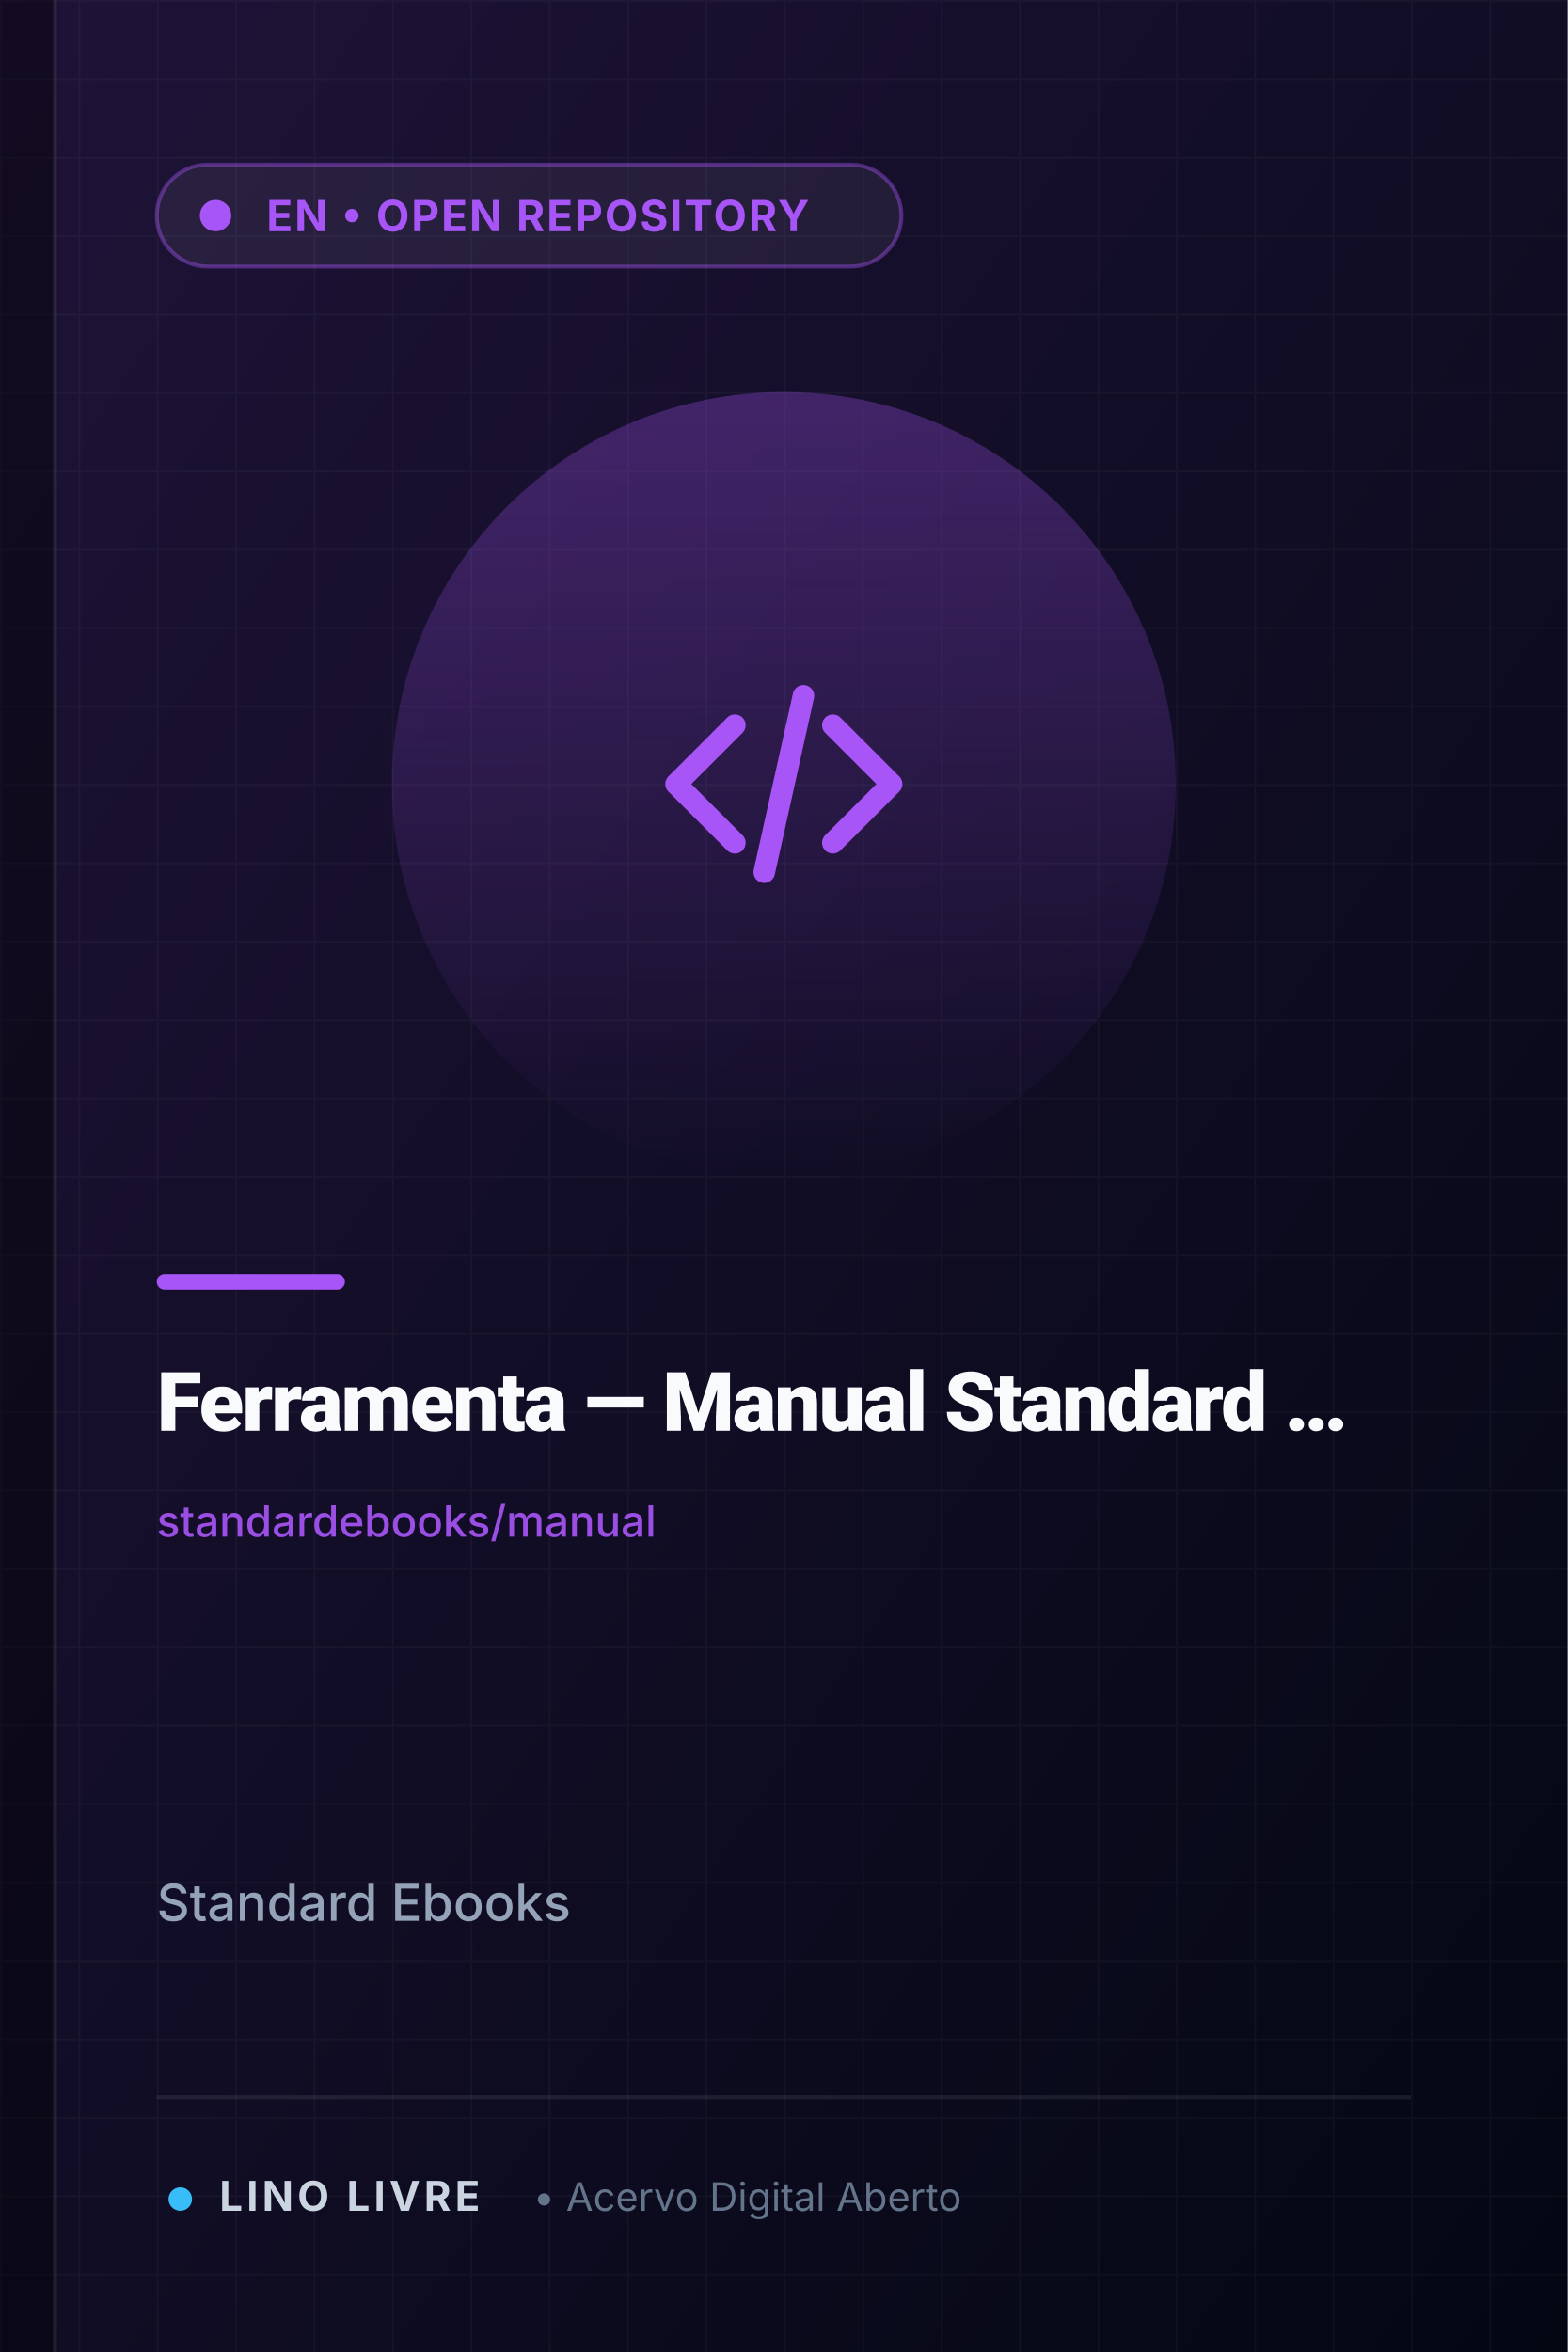
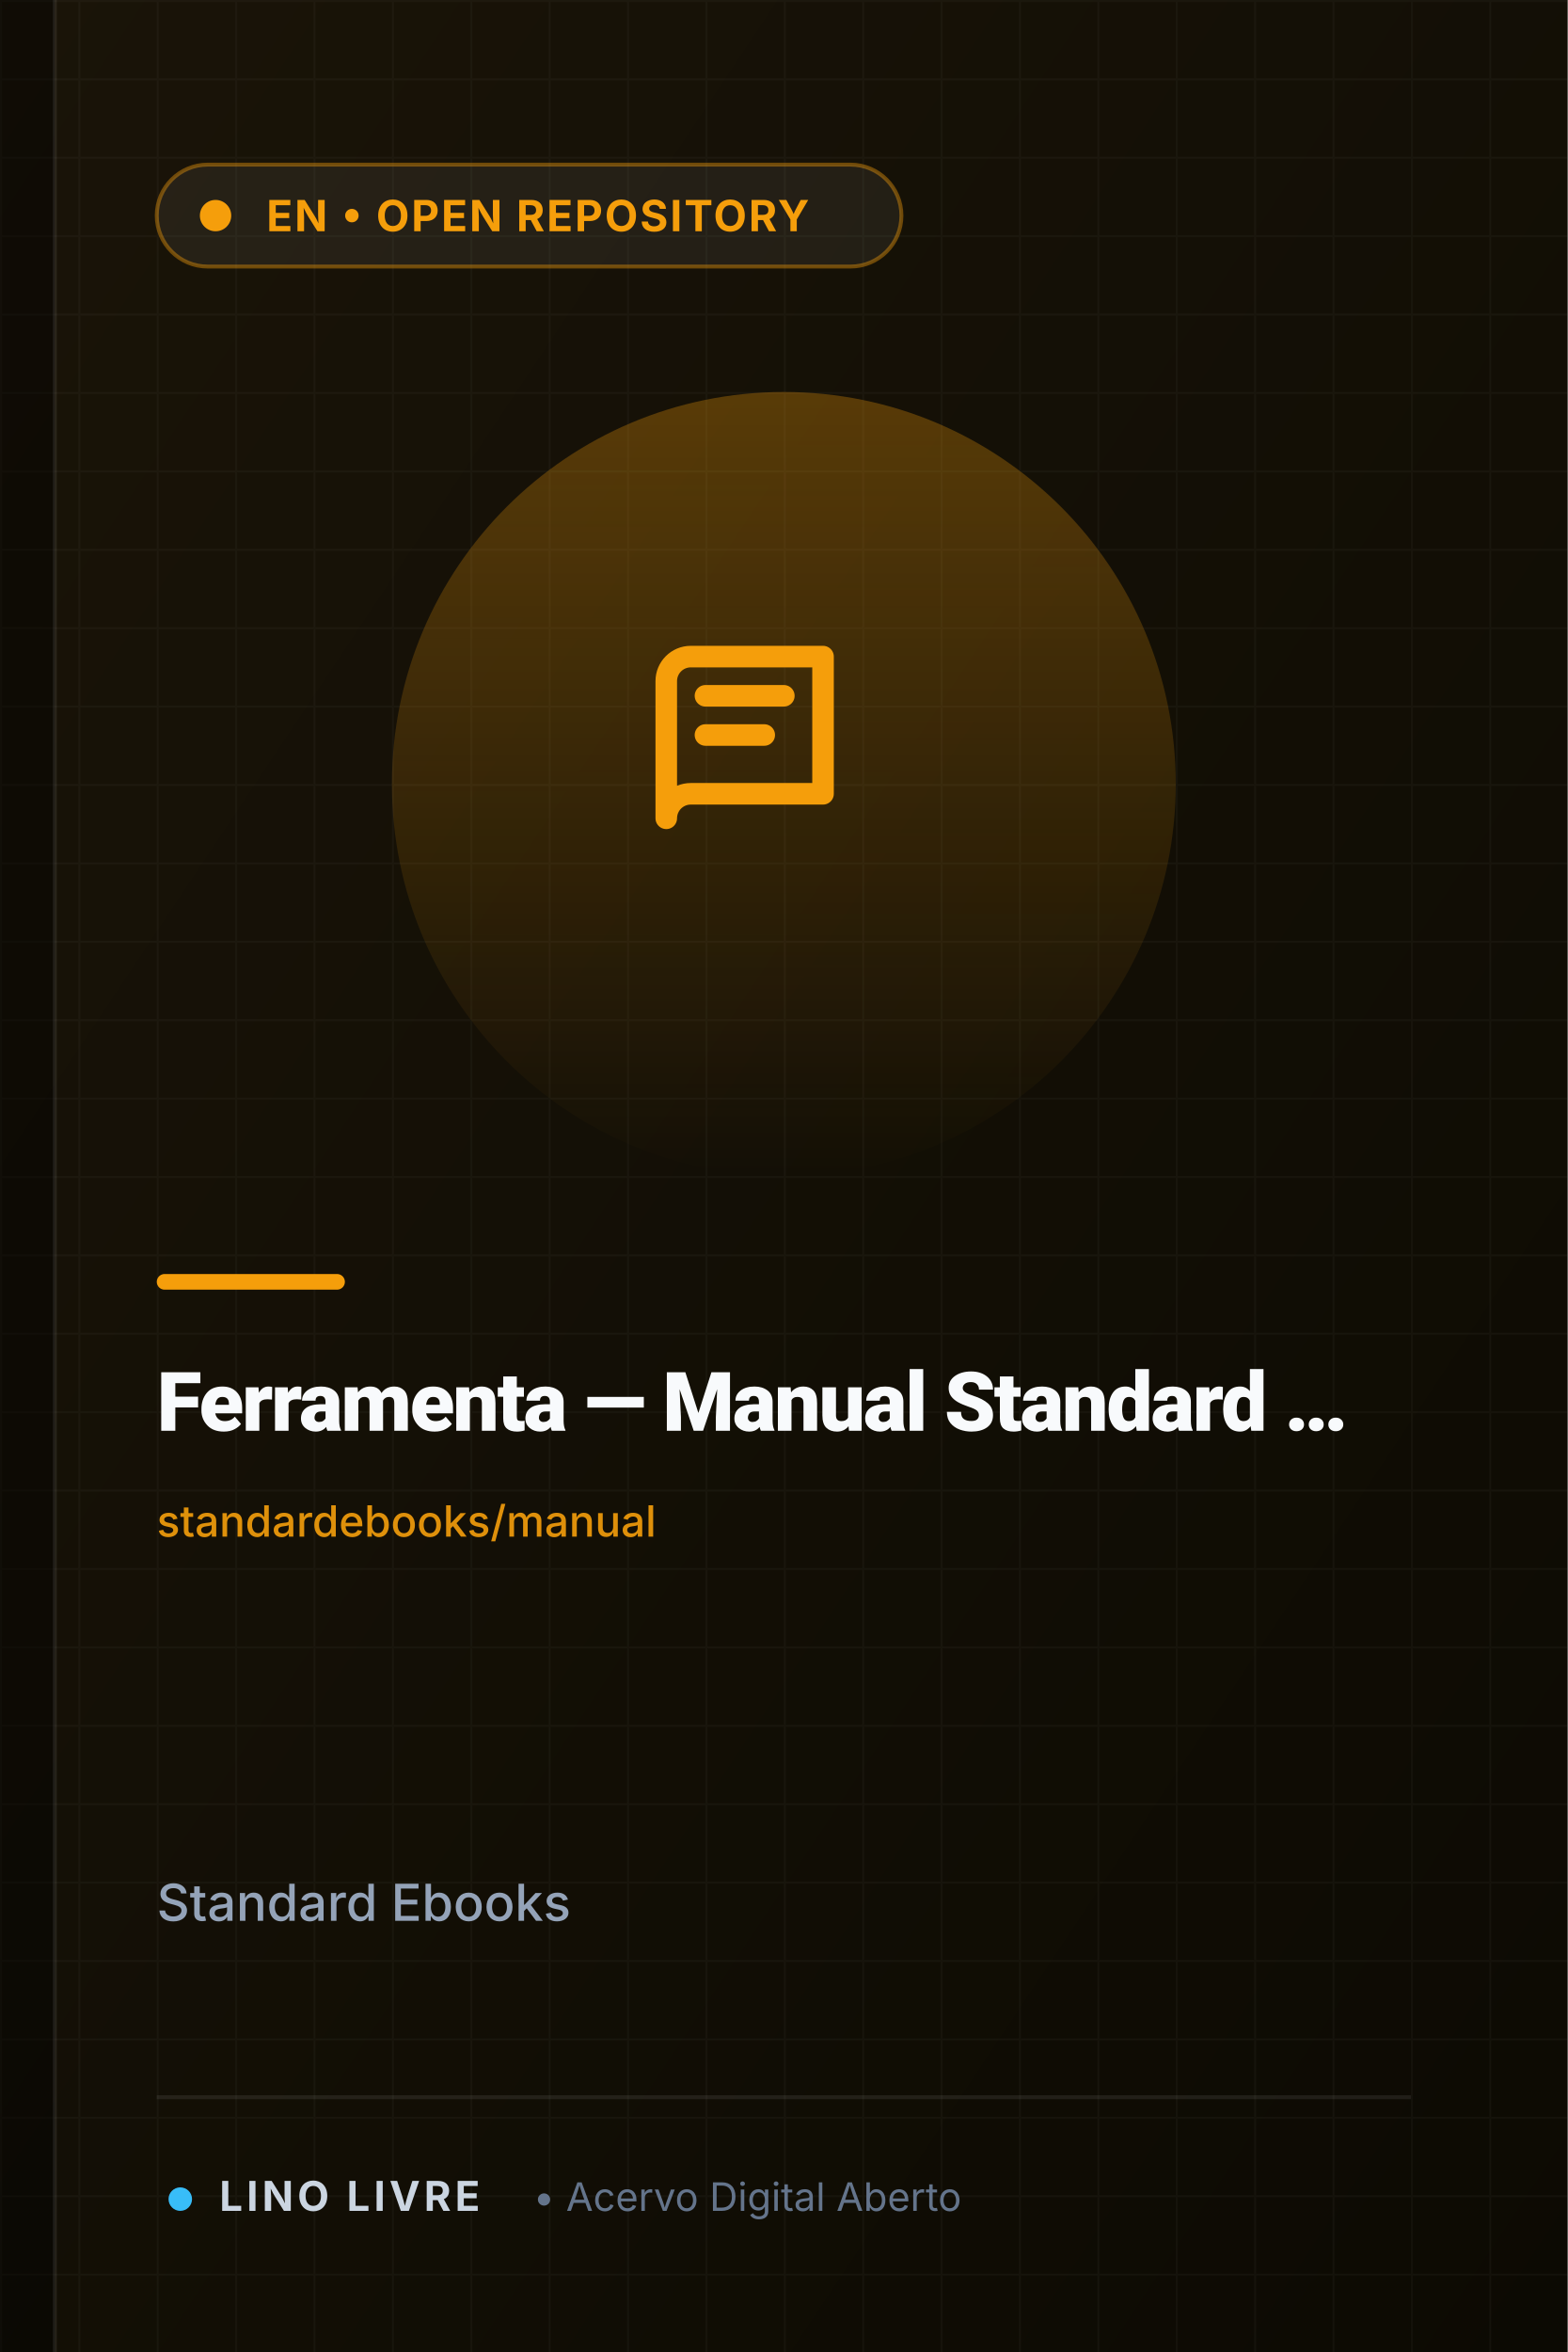
<svg xmlns="http://www.w3.org/2000/svg" viewBox="0 0 400 600" width="400" height="600">
  <defs>
    <linearGradient id="bgGrad" x1="0%" y1="0%" x2="100%" y2="100%">
-       <stop offset="0%" stop-color="#1f1338" />
-       <stop offset="100%" stop-color="#030712" />
+       <stop offset="0%" stop-color="#1a1408" />
+       <stop offset="100%" stop-color="#0c0a03" />
    </linearGradient>
    <linearGradient id="glowGrad" x1="0%" y1="0%" x2="0%" y2="100%">
-       <stop offset="0%" stop-color="#a855f7" stop-opacity="0.3" />
-       <stop offset="100%" stop-color="#a855f7" stop-opacity="0" />
+       <stop offset="0%" stop-color="#f59e0b" stop-opacity="0.3" />
+       <stop offset="100%" stop-color="#f59e0b" stop-opacity="0" />
    </linearGradient>
    <pattern id="gridPattern" width="20" height="20" patternUnits="userSpaceOnUse">
      <path d="M 20 0 L 0 0 0 20" fill="none" stroke="rgba(255,255,255,0.03)" stroke-width="1" />
    </pattern>
  </defs>
  <rect width="400" height="600" fill="url(#bgGrad)" />
  <rect width="400" height="600" fill="url(#gridPattern)" />
  <circle cx="200" cy="200" r="100" fill="url(#glowGrad)" />
  <rect x="0" y="0" width="14" height="600" fill="rgba(0,0,0,0.4)" />
  <line x1="14" y1="0" x2="14" y2="600" stroke="rgba(255,255,255,0.08)" stroke-width="1" />
  <g transform="translate(40, 42)">
-     <rect width="190" height="26" rx="13" fill="rgba(255,255,255,0.06)" stroke="#a855f7" stroke-opacity="0.4" stroke-width="1" />
-     <circle cx="15" cy="13" r="4" fill="#a855f7" />
-     <text x="28" y="17" font-family="system-ui, -apple-system, sans-serif" font-size="11" font-weight="700" fill="#a855f7" letter-spacing="0.5">EN • OPEN REPOSITORY</text>
+     <rect width="190" height="26" rx="13" fill="rgba(255,255,255,0.06)" stroke="#f59e0b" stroke-opacity="0.4" stroke-width="1" />
+     <circle cx="15" cy="13" r="4" fill="#f59e0b" />
+     <text x="28" y="17" font-family="system-ui, -apple-system, sans-serif" font-size="11" font-weight="700" fill="#f59e0b" letter-spacing="0.5">EN • OPEN REPOSITORY</text>
  </g>
-   <g transform="translate(160, 160) scale(2.5)" fill="none" stroke="#a855f7" stroke-width="2.2" stroke-linecap="round" stroke-linejoin="round">
-     <path d="M11 10L5 16l6 6M21 10l6 6-6 6M18 7l-4 18" />
+   <g transform="translate(160, 160) scale(2.5)" fill="none" stroke="#f59e0b" stroke-width="2.2" stroke-linecap="round" stroke-linejoin="round">
+     <path d="M4 19.5A2.5 2.5 0 016.5 17H20V3H6.5A2.5 2.5 0 004 5.5v14z" />
+     <path d="M8 7h8M8 11h6" />
  </g>
-   <rect x="40" y="325" width="48" height="4" rx="2" fill="#a855f7" />
+   <rect x="40" y="325" width="48" height="4" rx="2" fill="#f59e0b" />
  <text x="40" y="365" font-family="system-ui, -apple-system, 'Segoe UI', Roboto, sans-serif" font-size="21" font-weight="800" fill="#f8fafc" letter-spacing="-0.5">Ferramenta — Manual Standard …</text>
-   <text x="40" y="392" font-family="system-ui, -apple-system, sans-serif" font-size="11" font-weight="500" fill="#a855f7" opacity="0.9">standardebooks/manual</text>
+   <text x="40" y="392" font-family="system-ui, -apple-system, sans-serif" font-size="11" font-weight="500" fill="#f59e0b" opacity="0.9">standardebooks/manual</text>
  <text x="40" y="490" font-family="system-ui, -apple-system, sans-serif" font-size="13" font-weight="500" fill="#94a3b8">Standard Ebooks</text>
  <line x1="40" y1="535" x2="360" y2="535" stroke="rgba(255,255,255,0.08)" stroke-width="1" />
  <g transform="translate(40, 555)">
    <circle cx="6" cy="6" r="3" fill="#38bdf8" />
    <text x="16" y="9" font-family="system-ui, -apple-system, sans-serif" font-size="10.5" font-weight="700" fill="#cbd5e1" letter-spacing="1">LINO LIVRE</text>
    <text x="96" y="9" font-family="system-ui, -apple-system, sans-serif" font-size="10" font-weight="400" fill="#64748b">• Acervo Digital Aberto</text>
  </g>
</svg>
